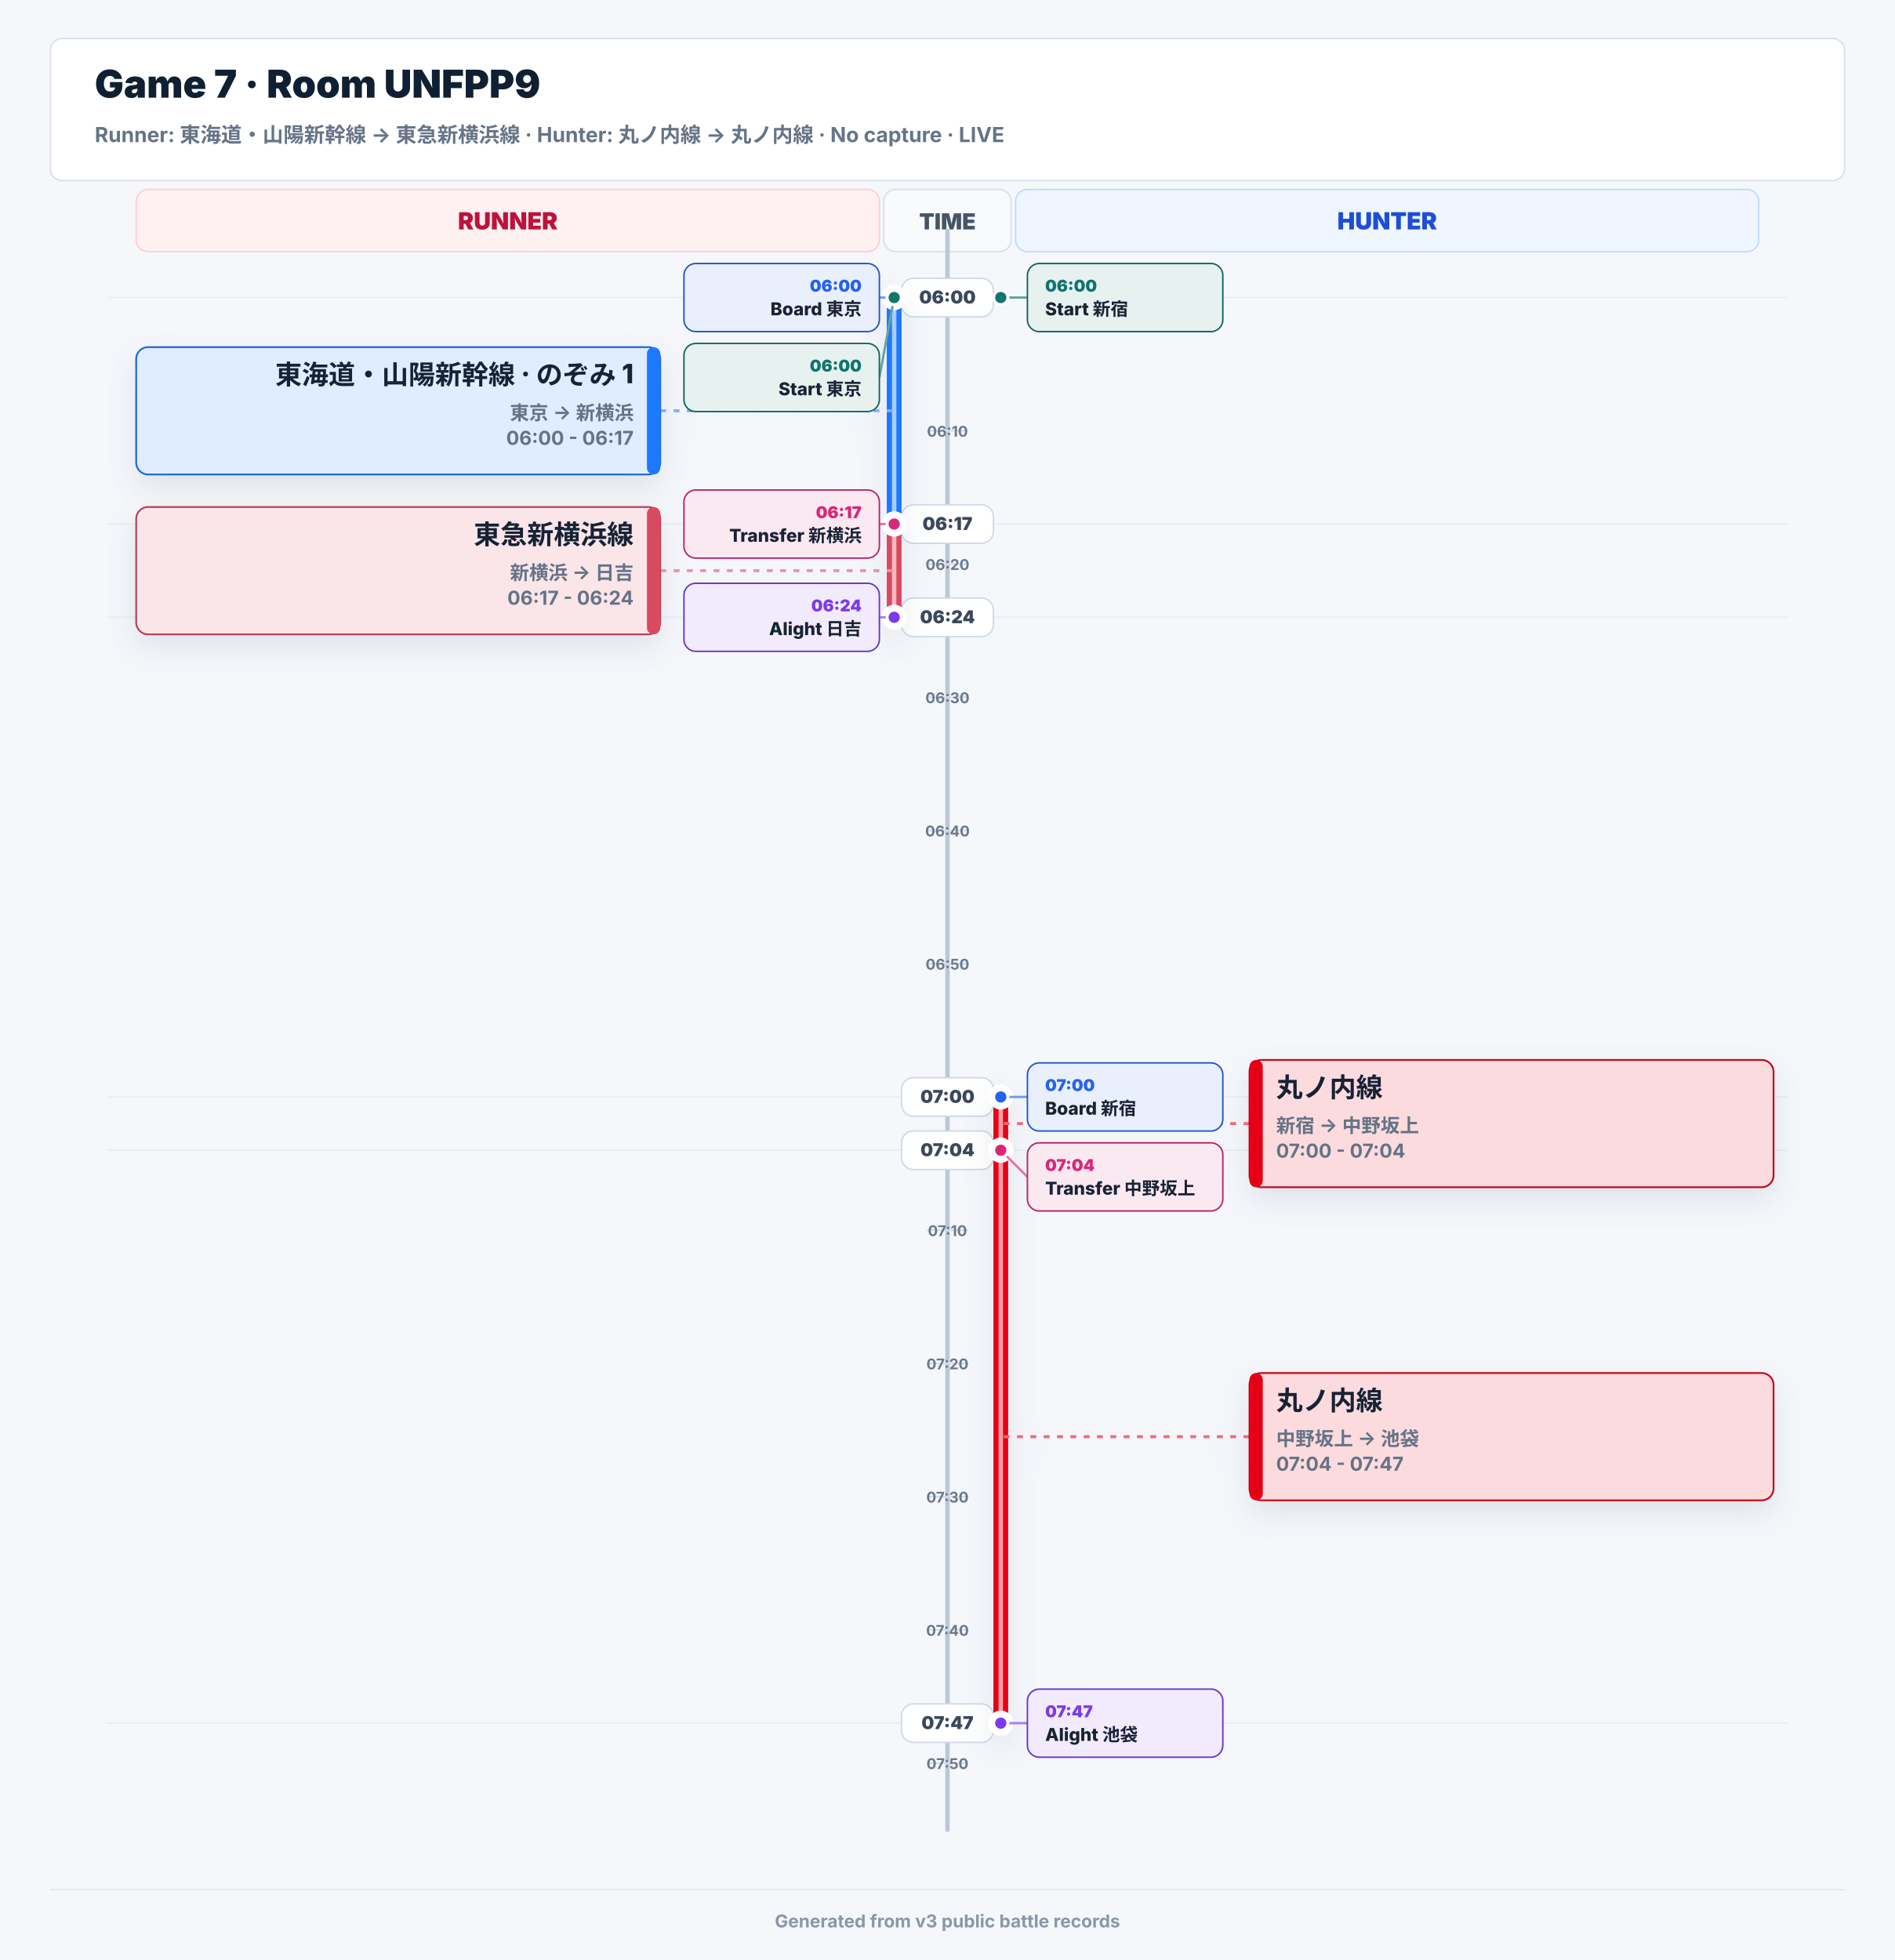
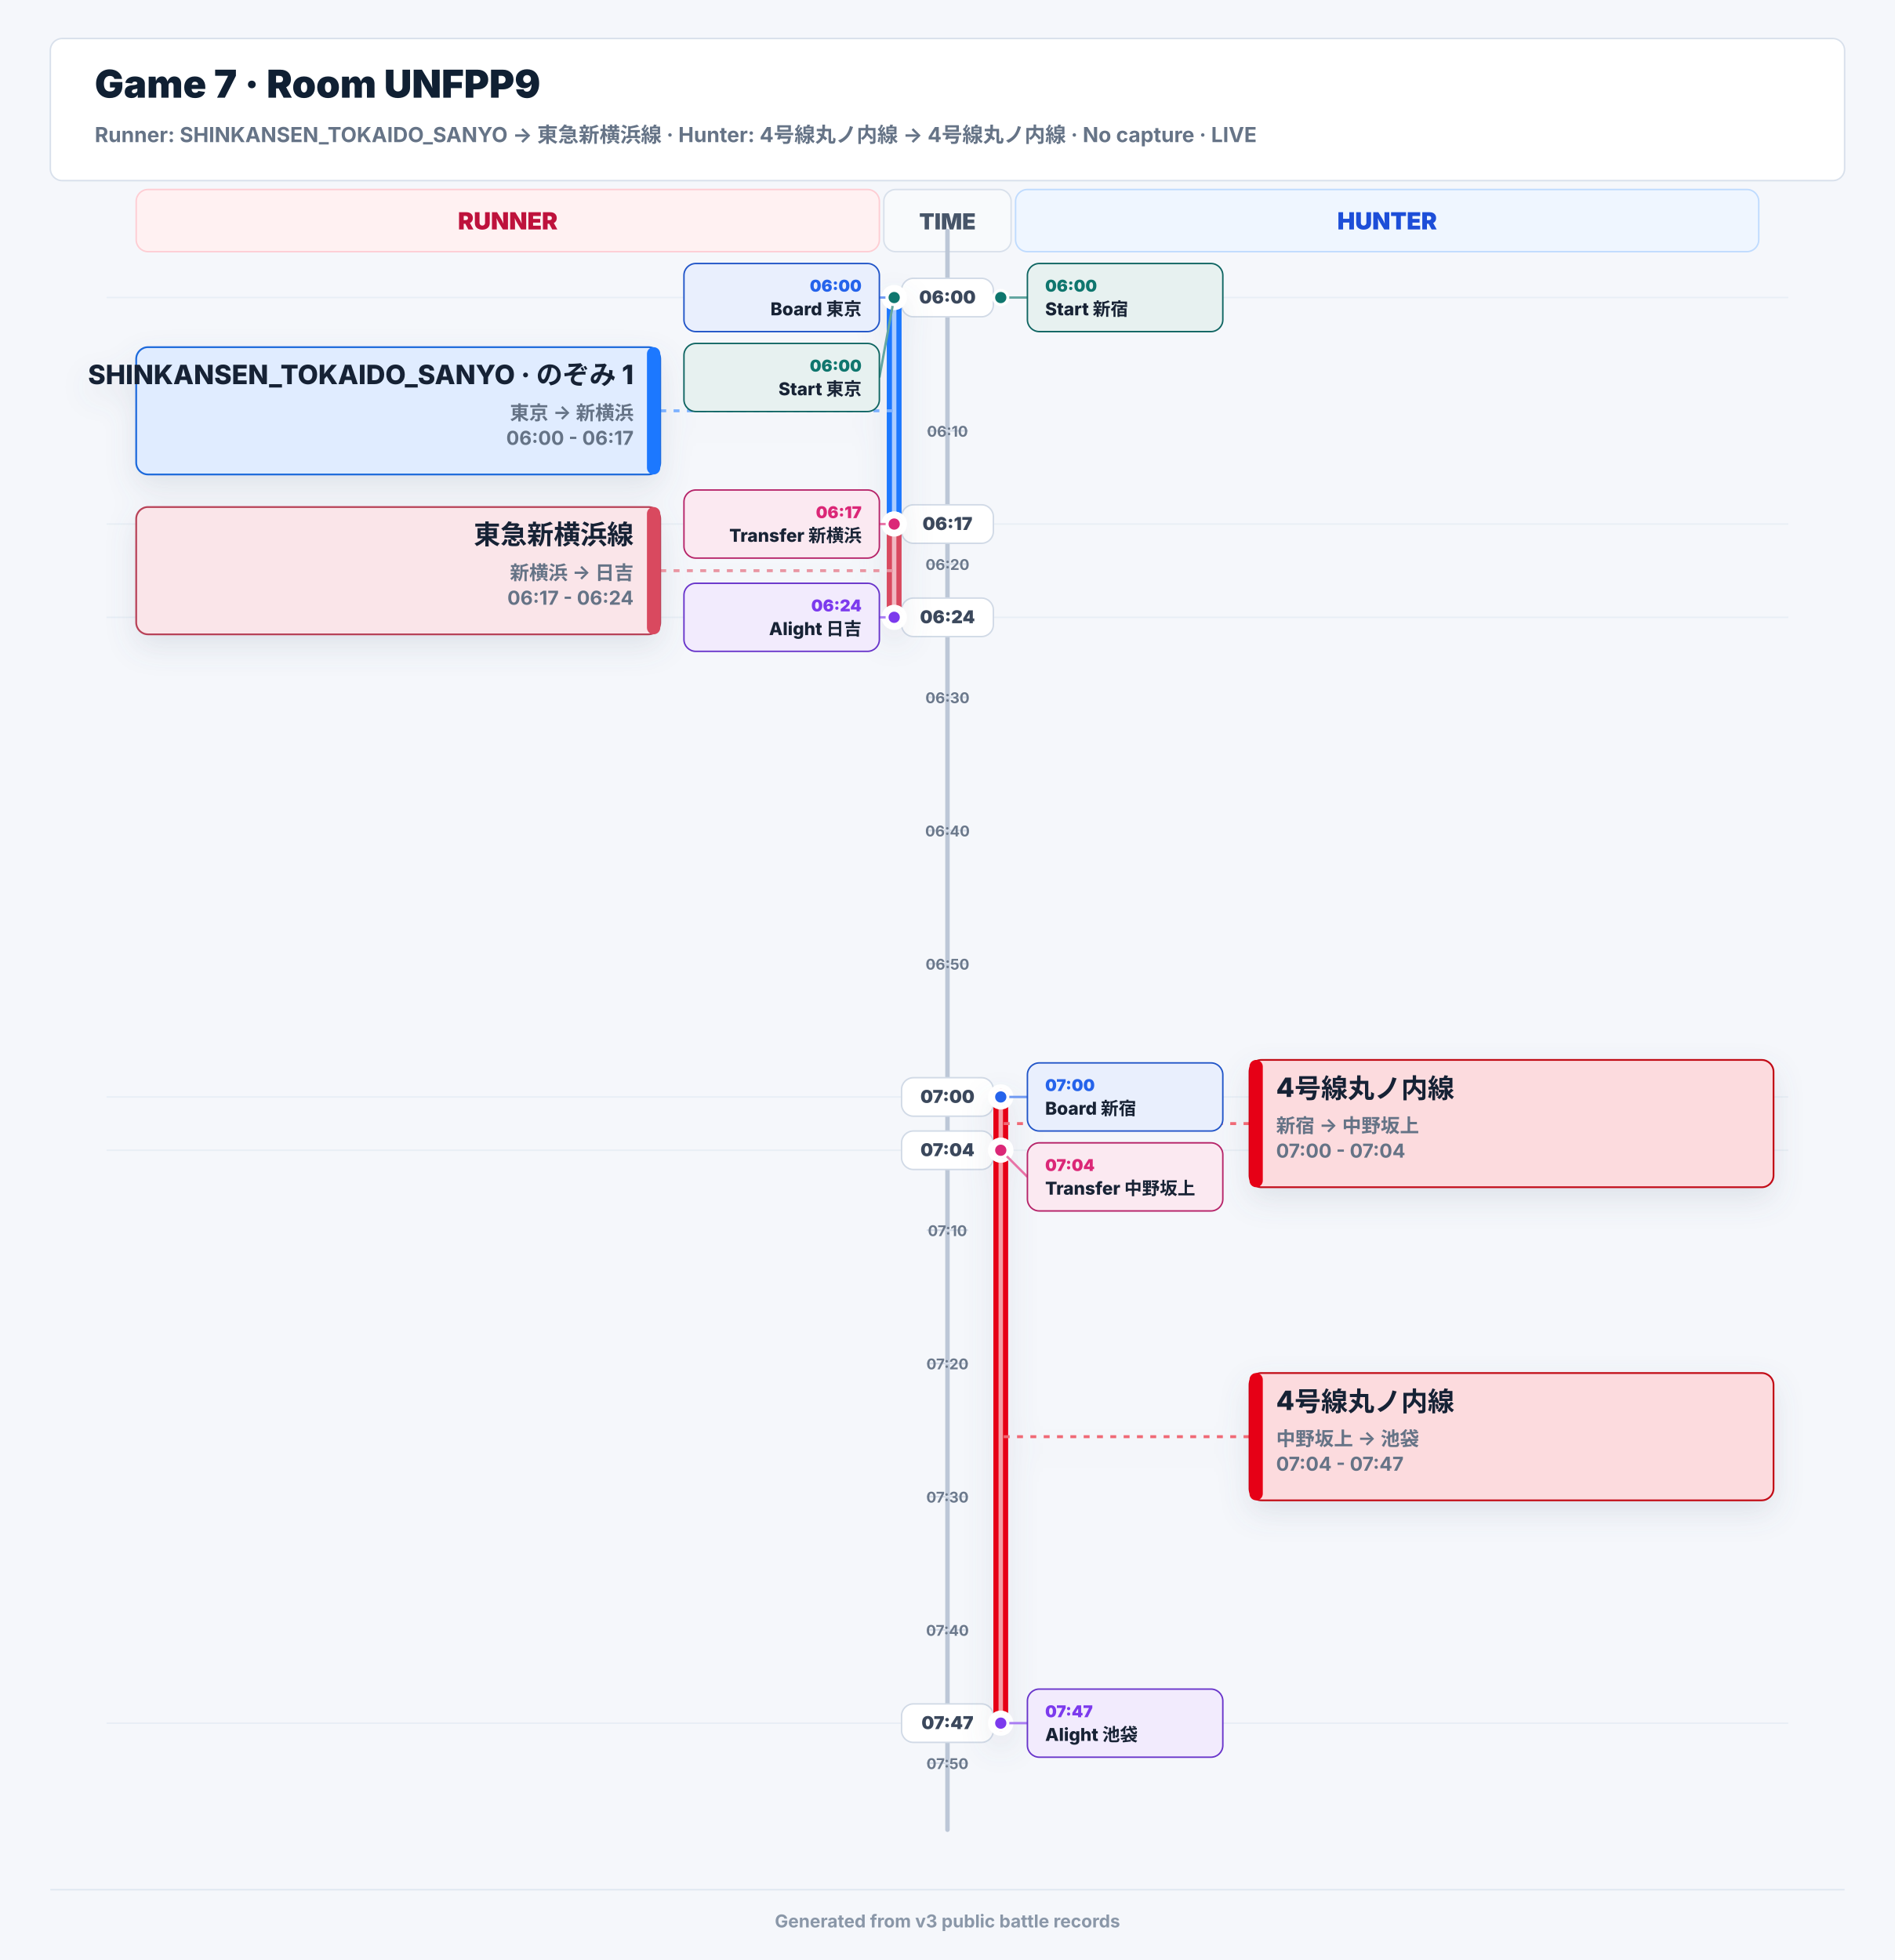
<svg xmlns="http://www.w3.org/2000/svg" width="1280" height="1324" viewBox="0 0 1280 1324" role="img" aria-label="Battle timeline">
  <defs>
    <filter id="softShadow" x="-20%" y="-20%" width="140%" height="140%">
      <feDropShadow dx="0" dy="8" stdDeviation="10" flood-color="#64748b" flood-opacity="0.16" />
    </filter>
  </defs>
  <g font-family="Inter, ui-sans-serif, system-ui, -apple-system, BlinkMacSystemFont, Segoe UI, sans-serif">
    <rect x="0" y="0" width="1280" height="100%" fill="#f5f7fb" />
    <rect x="34" y="26" width="1212" height="96" rx="8" fill="#ffffff" stroke="#d8e0eb" />
    <text x="64.0" y="66.0" font-size="26" font-weight="900" fill="#102033" text-anchor="start">Game 7 · Room UNFPP9</text>
-     <text x="64.0" y="96.0" font-size="14" font-weight="750" fill="#667487" text-anchor="start">Runner: 東海道・山陽新幹線 -&gt; 東急新横浜線 · Hunter: 丸ノ内線 -&gt; 丸ノ内線 · No capture · LIVE</text>
+     <text x="64.0" y="96.0" font-size="14" font-weight="750" fill="#667487" text-anchor="start">Runner: SHINKANSEN_TOKAIDO_SANYO -&gt; 東急新横浜線 · Hunter: 4号線丸ノ内線 -&gt; 4号線丸ノ内線 · No capture · LIVE</text>
    <rect x="92" y="128" width="502" height="42" rx="8" fill="#fff1f2" stroke="#fecdd3" />
    <text x="343.0" y="155.0" font-size="16" font-weight="950" fill="#be123c" text-anchor="middle">RUNNER</text>
    <rect x="686" y="128" width="502" height="42" rx="8" fill="#eff6ff" stroke="#bfdbfe" />
    <text x="937.0" y="155.0" font-size="16" font-weight="950" fill="#1d4ed8" text-anchor="middle">HUNTER</text>
    <rect x="597" y="128" width="86" height="42" rx="8" fill="#f8fafc" stroke="#d8e0eb" />
    <text x="640.0" y="155.0" font-size="15" font-weight="950" fill="#475569" text-anchor="middle">TIME</text>
    <rect x="34" y="1276.0" width="1212" height="1" fill="#dfe7f1" />
    <g opacity="0.96">
      <line x1="640" y1="156.0" x2="640" y2="1236.0" stroke="#b9c5d5" stroke-width="3" stroke-linecap="round" />
      <line x1="616" y1="201.0" x2="664" y2="201.0" stroke="#d4dce8" stroke-width="1.2" />
      <text x="640.0" y="205.0" font-size="12" font-weight="800" fill="#667487" text-anchor="middle">06:00</text>
      <line x1="626" y1="291.0" x2="654" y2="291.0" stroke="#d4dce8" stroke-width="1.2" />
      <text x="640.0" y="295.0" font-size="10" font-weight="650" fill="#667487" text-anchor="middle">06:10</text>
      <line x1="626" y1="381.0" x2="654" y2="381.0" stroke="#d4dce8" stroke-width="1.2" />
      <text x="640.0" y="385.0" font-size="10" font-weight="650" fill="#667487" text-anchor="middle">06:20</text>
      <line x1="626" y1="471.0" x2="654" y2="471.0" stroke="#d4dce8" stroke-width="1.2" />
      <text x="640.0" y="475.0" font-size="10" font-weight="650" fill="#667487" text-anchor="middle">06:30</text>
      <line x1="626" y1="561.0" x2="654" y2="561.0" stroke="#d4dce8" stroke-width="1.2" />
      <text x="640.0" y="565.0" font-size="10" font-weight="650" fill="#667487" text-anchor="middle">06:40</text>
      <line x1="626" y1="651.0" x2="654" y2="651.0" stroke="#d4dce8" stroke-width="1.2" />
      <text x="640.0" y="655.0" font-size="10" font-weight="650" fill="#667487" text-anchor="middle">06:50</text>
      <line x1="616" y1="741.0" x2="664" y2="741.0" stroke="#d4dce8" stroke-width="1.2" />
      <text x="640.0" y="745.0" font-size="12" font-weight="800" fill="#667487" text-anchor="middle">07:00</text>
      <line x1="626" y1="831.0" x2="654" y2="831.0" stroke="#d4dce8" stroke-width="1.2" />
      <text x="640.0" y="835.0" font-size="10" font-weight="650" fill="#667487" text-anchor="middle">07:10</text>
      <line x1="626" y1="921.0" x2="654" y2="921.0" stroke="#d4dce8" stroke-width="1.2" />
      <text x="640.0" y="925.0" font-size="10" font-weight="650" fill="#667487" text-anchor="middle">07:20</text>
      <line x1="626" y1="1011.0" x2="654" y2="1011.0" stroke="#d4dce8" stroke-width="1.2" />
      <text x="640.0" y="1015.0" font-size="10" font-weight="650" fill="#667487" text-anchor="middle">07:30</text>
      <line x1="626" y1="1101.0" x2="654" y2="1101.0" stroke="#d4dce8" stroke-width="1.2" />
      <text x="640.0" y="1105.0" font-size="10" font-weight="650" fill="#667487" text-anchor="middle">07:40</text>
      <line x1="626" y1="1191.0" x2="654" y2="1191.0" stroke="#d4dce8" stroke-width="1.2" />
      <text x="640.0" y="1195.0" font-size="10" font-weight="650" fill="#667487" text-anchor="middle">07:50</text>
      <line x1="72" y1="201.0" x2="1208" y2="201.0" stroke="#e7edf5" stroke-width="1" />
      <rect x="609" y="188.0" width="62" height="26" rx="8" fill="#ffffff" stroke="#cfd8e5" />
      <text x="640.0" y="205.0" font-size="12" font-weight="900" fill="#334155" text-anchor="middle">06:00</text>
      <line x1="72" y1="354.0" x2="1208" y2="354.0" stroke="#e7edf5" stroke-width="1" />
      <rect x="609" y="341.0" width="62" height="26" rx="8" fill="#ffffff" stroke="#cfd8e5" />
      <text x="640.0" y="358.0" font-size="12" font-weight="900" fill="#334155" text-anchor="middle">06:17</text>
      <line x1="72" y1="417.0" x2="1208" y2="417.0" stroke="#e7edf5" stroke-width="1" />
      <rect x="609" y="404.0" width="62" height="26" rx="8" fill="#ffffff" stroke="#cfd8e5" />
      <text x="640.0" y="421.0" font-size="12" font-weight="900" fill="#334155" text-anchor="middle">06:24</text>
      <line x1="72" y1="741.0" x2="1208" y2="741.0" stroke="#e7edf5" stroke-width="1" />
      <rect x="609" y="728.0" width="62" height="26" rx="8" fill="#ffffff" stroke="#cfd8e5" />
      <text x="640.0" y="745.0" font-size="12" font-weight="900" fill="#334155" text-anchor="middle">07:00</text>
      <line x1="72" y1="777.0" x2="1208" y2="777.0" stroke="#e7edf5" stroke-width="1" />
      <rect x="609" y="764.0" width="62" height="26" rx="8" fill="#ffffff" stroke="#cfd8e5" />
      <text x="640.0" y="781.0" font-size="12" font-weight="900" fill="#334155" text-anchor="middle">07:04</text>
      <line x1="72" y1="1164.0" x2="1208" y2="1164.0" stroke="#e7edf5" stroke-width="1" />
      <rect x="609" y="1151.0" width="62" height="26" rx="8" fill="#ffffff" stroke="#cfd8e5" />
      <text x="640.0" y="1168.0" font-size="12" font-weight="900" fill="#334155" text-anchor="middle">07:47</text>
    </g>
    <g filter="url(#softShadow)">
      <line x1="604" y1="201.0" x2="604" y2="354.0" stroke="#1F78FF" stroke-width="10" stroke-linecap="round" />
      <line x1="604" y1="201.0" x2="604" y2="354.0" stroke="#ffffff" stroke-opacity="0.62" stroke-width="3" stroke-linecap="round" />
      <circle cx="604" cy="201.0" r="7" fill="#1F78FF" stroke="#ffffff" stroke-width="3" />
      <circle cx="604" cy="354.0" r="7" fill="#1F78FF" stroke="#ffffff" stroke-width="3" />
      <line x1="446" y1="277.5" x2="604" y2="277.5" stroke="#7db1ff" stroke-width="2" stroke-dasharray="4 5" />
      <rect x="92" y="234.5" width="354" height="86" rx="8" fill="#e0ecff" stroke="#1f6adb" stroke-width="1.2" />
      <rect x="437" y="234.5" width="9" height="86" rx="4.5" fill="#1F78FF" />
-       <text x="428.0" y="259.5" font-size="18" font-weight="800" fill="#162235" text-anchor="end">東海道・山陽新幹線 · のぞみ 1</text>
+       <text x="428.0" y="259.5" font-size="18" font-weight="800" fill="#162235" text-anchor="end">SHINKANSEN_TOKAIDO_SANYO · のぞみ 1</text>
      <text x="428.0" y="283.5" font-size="13" font-weight="650" fill="#657386" text-anchor="end">東京 -&gt; 新横浜</text>
      <text x="428.0" y="300.5" font-size="13" font-weight="650" fill="#657386" text-anchor="end">06:00 - 06:17</text>
      <line x1="604" y1="354.0" x2="604" y2="417.0" stroke="#D9485F" stroke-width="10" stroke-linecap="round" />
      <line x1="604" y1="354.0" x2="604" y2="417.0" stroke="#ffffff" stroke-opacity="0.62" stroke-width="3" stroke-linecap="round" />
      <circle cx="604" cy="354.0" r="7" fill="#D9485F" stroke="#ffffff" stroke-width="3" />
      <circle cx="604" cy="417.0" r="7" fill="#D9485F" stroke="#ffffff" stroke-width="3" />
      <line x1="446" y1="385.5" x2="604" y2="385.5" stroke="#e995a2" stroke-width="2" stroke-dasharray="4 5" />
      <rect x="92" y="342.5" width="354" height="86" rx="8" fill="#fae5e9" stroke="#b84258" stroke-width="1.2" />
      <rect x="437" y="342.5" width="9" height="86" rx="4.5" fill="#D9485F" />
      <text x="428.0" y="367.5" font-size="18" font-weight="800" fill="#162235" text-anchor="end">東急新横浜線</text>
      <text x="428.0" y="391.5" font-size="13" font-weight="650" fill="#657386" text-anchor="end">新横浜 -&gt; 日吉</text>
      <text x="428.0" y="408.5" font-size="13" font-weight="650" fill="#657386" text-anchor="end">06:17 - 06:24</text>
      <line x1="676" y1="741.0" x2="676" y2="777.0" stroke="#E60012" stroke-width="10" stroke-linecap="round" />
      <line x1="676" y1="741.0" x2="676" y2="777.0" stroke="#ffffff" stroke-opacity="0.62" stroke-width="3" stroke-linecap="round" />
      <circle cx="676" cy="741.0" r="7" fill="#E60012" stroke="#ffffff" stroke-width="3" />
      <circle cx="676" cy="777.0" r="7" fill="#E60012" stroke="#ffffff" stroke-width="3" />
      <line x1="844" y1="759.0" x2="676" y2="759.0" stroke="#f06b76" stroke-width="2" stroke-dasharray="4 5" />
      <rect x="844" y="716.0" width="354" height="86" rx="8" fill="#fcdbde" stroke="#c20719" stroke-width="1.2" />
      <rect x="844" y="716.0" width="9" height="86" rx="4.5" fill="#E60012" />
-       <text x="862.0" y="741.0" font-size="18" font-weight="800" fill="#162235" text-anchor="start">丸ノ内線</text>
+       <text x="862.0" y="741.0" font-size="18" font-weight="800" fill="#162235" text-anchor="start">4号線丸ノ内線</text>
      <text x="862.0" y="765.0" font-size="13" font-weight="650" fill="#657386" text-anchor="start">新宿 -&gt; 中野坂上</text>
      <text x="862.0" y="782.0" font-size="13" font-weight="650" fill="#657386" text-anchor="start">07:00 - 07:04</text>
      <line x1="676" y1="777.0" x2="676" y2="1164.0" stroke="#E60012" stroke-width="10" stroke-linecap="round" />
      <line x1="676" y1="777.0" x2="676" y2="1164.0" stroke="#ffffff" stroke-opacity="0.62" stroke-width="3" stroke-linecap="round" />
      <circle cx="676" cy="777.0" r="7" fill="#E60012" stroke="#ffffff" stroke-width="3" />
      <circle cx="676" cy="1164.0" r="7" fill="#E60012" stroke="#ffffff" stroke-width="3" />
      <line x1="844" y1="970.5" x2="676" y2="970.5" stroke="#f06b76" stroke-width="2" stroke-dasharray="4 5" />
      <rect x="844" y="927.5" width="354" height="86" rx="8" fill="#fcdbde" stroke="#c20719" stroke-width="1.2" />
      <rect x="844" y="927.5" width="9" height="86" rx="4.5" fill="#E60012" />
-       <text x="862.0" y="952.5" font-size="18" font-weight="800" fill="#162235" text-anchor="start">丸ノ内線</text>
+       <text x="862.0" y="952.5" font-size="18" font-weight="800" fill="#162235" text-anchor="start">4号線丸ノ内線</text>
      <text x="862.0" y="976.5" font-size="13" font-weight="650" fill="#657386" text-anchor="start">中野坂上 -&gt; 池袋</text>
      <text x="862.0" y="993.5" font-size="13" font-weight="650" fill="#657386" text-anchor="start">07:04 - 07:47</text>
    </g>
    <g>
      <line x1="594" y1="201.0" x2="604" y2="201.0" stroke="#719af2" stroke-width="1.6" />
      <circle cx="604" cy="201.0" r="4.8" fill="#2563eb" stroke="#ffffff" stroke-width="2" />
      <rect x="462" y="178.0" width="132" height="46" rx="8" fill="#e9effd" stroke="#2155c8" />
      <text x="582.0" y="197.0" font-size="11" font-weight="900" fill="#2563eb" text-anchor="end">06:00</text>
      <text x="582.0" y="213.0" font-size="12" font-weight="800" fill="#182335" text-anchor="end">Board 東京</text>
      <line x1="594" y1="255.0" x2="604" y2="201.0" stroke="#63a6a1" stroke-width="1.6" />
      <circle cx="604" cy="201.0" r="4.8" fill="#0f766e" stroke="#ffffff" stroke-width="2" />
      <rect x="462" y="232.0" width="132" height="46" rx="8" fill="#e7f1f0" stroke="#0f6562" />
      <text x="582.0" y="251.0" font-size="11" font-weight="900" fill="#0f766e" text-anchor="end">06:00</text>
      <text x="582.0" y="267.0" font-size="12" font-weight="800" fill="#182335" text-anchor="end">Start 東京</text>
      <line x1="594" y1="354.0" x2="604" y2="354.0" stroke="#e873a7" stroke-width="1.6" />
      <circle cx="604" cy="354.0" r="4.8" fill="#db2777" stroke="#ffffff" stroke-width="2" />
      <rect x="462" y="331.0" width="132" height="46" rx="8" fill="#fbe9f1" stroke="#b62469" />
      <text x="582.0" y="350.0" font-size="11" font-weight="900" fill="#db2777" text-anchor="end">06:17</text>
      <text x="582.0" y="366.0" font-size="12" font-weight="800" fill="#182335" text-anchor="end">Transfer 新横浜</text>
      <line x1="594" y1="417.0" x2="604" y2="417.0" stroke="#aa7ff3" stroke-width="1.6" />
      <circle cx="604" cy="417.0" r="4.8" fill="#7c3aed" stroke="#ffffff" stroke-width="2" />
      <rect x="462" y="394.0" width="132" height="46" rx="8" fill="#f2ebfd" stroke="#6834ca" />
      <text x="582.0" y="413.0" font-size="11" font-weight="900" fill="#7c3aed" text-anchor="end">06:24</text>
      <text x="582.0" y="429.0" font-size="12" font-weight="800" fill="#182335" text-anchor="end">Alight 日吉</text>
      <line x1="694" y1="201.0" x2="676" y2="201.0" stroke="#63a6a1" stroke-width="1.6" />
      <circle cx="676" cy="201.0" r="4.8" fill="#0f766e" stroke="#ffffff" stroke-width="2" />
      <rect x="694" y="178.0" width="132" height="46" rx="8" fill="#e7f1f0" stroke="#0f6562" />
      <text x="706.0" y="197.0" font-size="11" font-weight="900" fill="#0f766e" text-anchor="start">06:00</text>
      <text x="706.0" y="213.0" font-size="12" font-weight="800" fill="#182335" text-anchor="start">Start 新宿</text>
      <line x1="694" y1="741.0" x2="676" y2="741.0" stroke="#719af2" stroke-width="1.6" />
      <circle cx="676" cy="741.0" r="4.8" fill="#2563eb" stroke="#ffffff" stroke-width="2" />
      <rect x="694" y="718.0" width="132" height="46" rx="8" fill="#e9effd" stroke="#2155c8" />
      <text x="706.0" y="737.0" font-size="11" font-weight="900" fill="#2563eb" text-anchor="start">07:00</text>
      <text x="706.0" y="753.0" font-size="12" font-weight="800" fill="#182335" text-anchor="start">Board 新宿</text>
      <line x1="694" y1="795.0" x2="676" y2="777.0" stroke="#e873a7" stroke-width="1.6" />
      <circle cx="676" cy="777.0" r="4.8" fill="#db2777" stroke="#ffffff" stroke-width="2" />
      <rect x="694" y="772.0" width="132" height="46" rx="8" fill="#fbe9f1" stroke="#b62469" />
      <text x="706.0" y="791.0" font-size="11" font-weight="900" fill="#db2777" text-anchor="start">07:04</text>
      <text x="706.0" y="807.0" font-size="12" font-weight="800" fill="#182335" text-anchor="start">Transfer 中野坂上</text>
      <line x1="694" y1="1164.0" x2="676" y2="1164.0" stroke="#aa7ff3" stroke-width="1.6" />
      <circle cx="676" cy="1164.0" r="4.8" fill="#7c3aed" stroke="#ffffff" stroke-width="2" />
      <rect x="694" y="1141.0" width="132" height="46" rx="8" fill="#f2ebfd" stroke="#6834ca" />
      <text x="706.0" y="1160.0" font-size="11" font-weight="900" fill="#7c3aed" text-anchor="start">07:47</text>
      <text x="706.0" y="1176.0" font-size="12" font-weight="800" fill="#182335" text-anchor="start">Alight 池袋</text>
    </g>
    <text x="640.0" y="1302.0" font-size="12" font-weight="650" fill="#8a97a8" text-anchor="middle">Generated from v3 public battle records</text>
  </g>
</svg>
